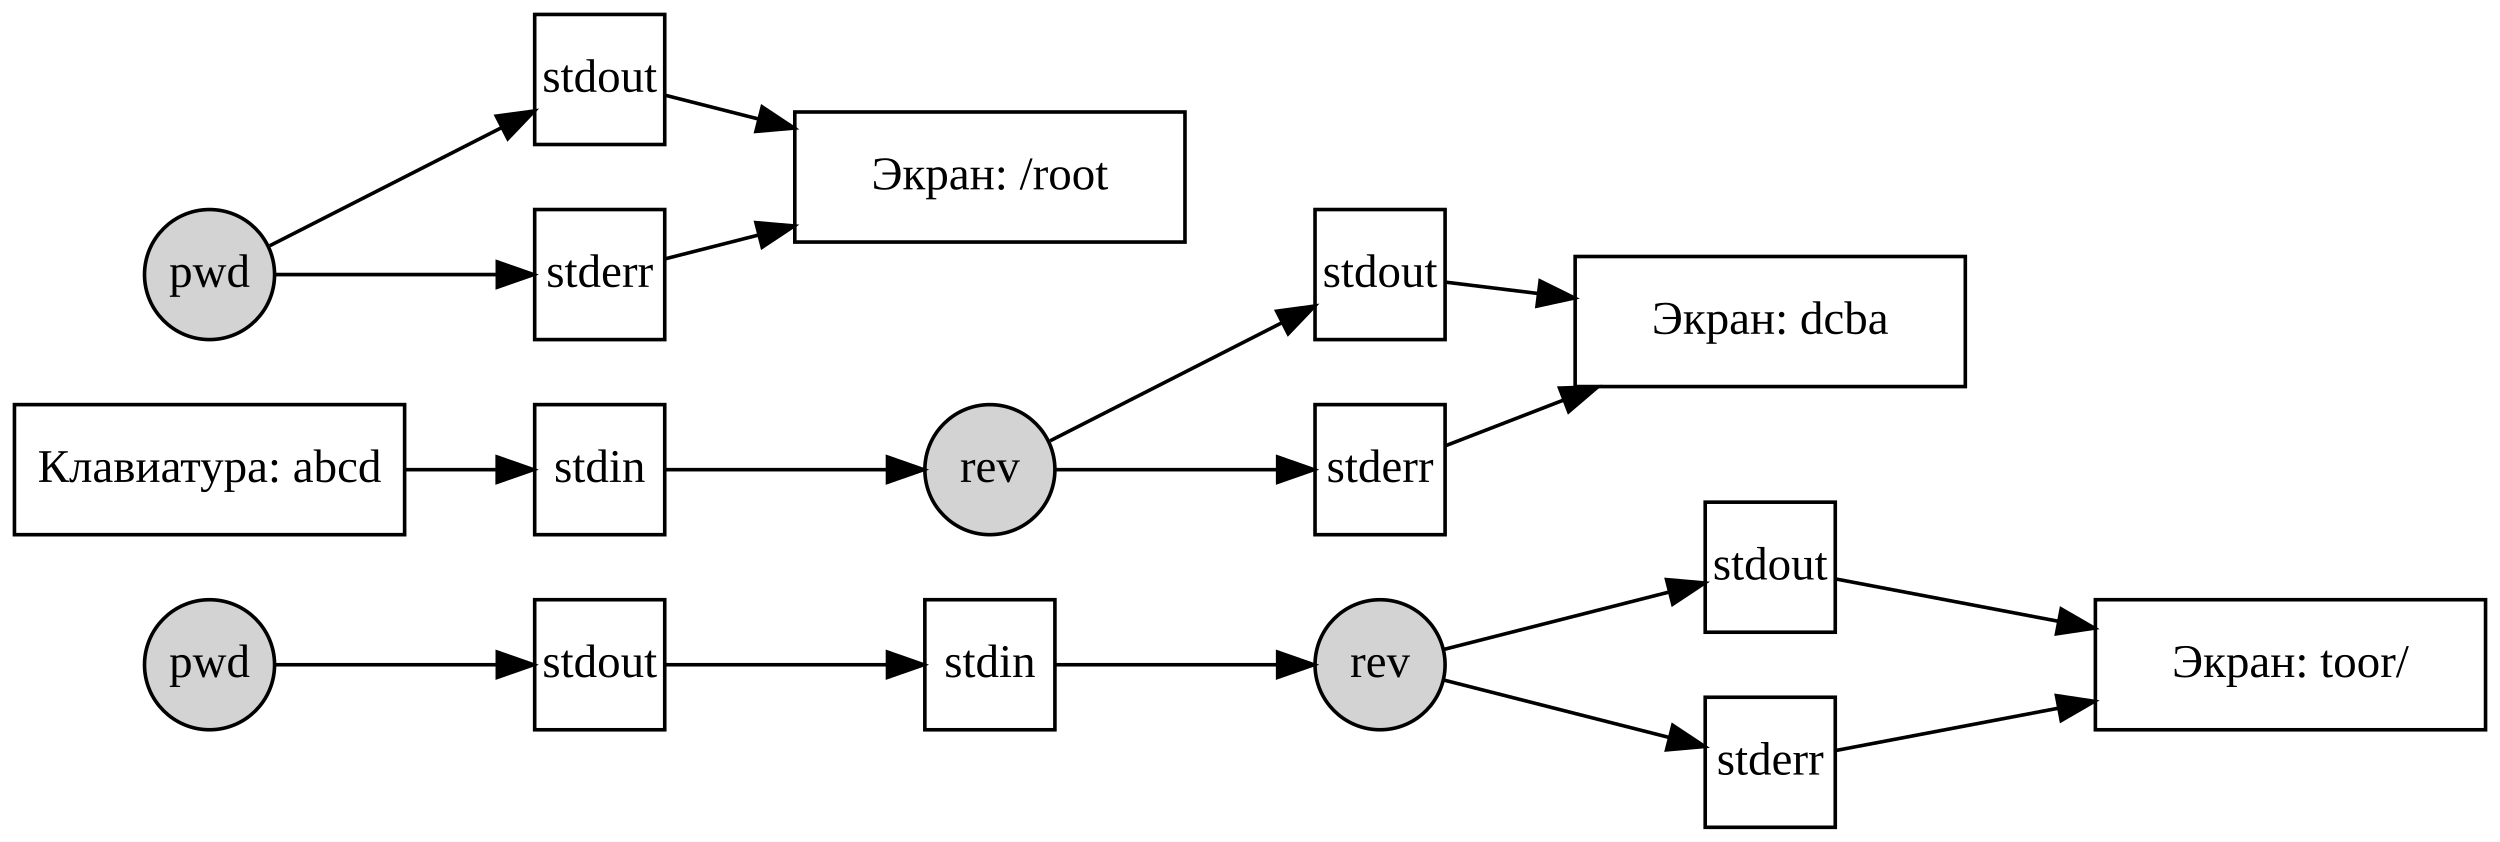
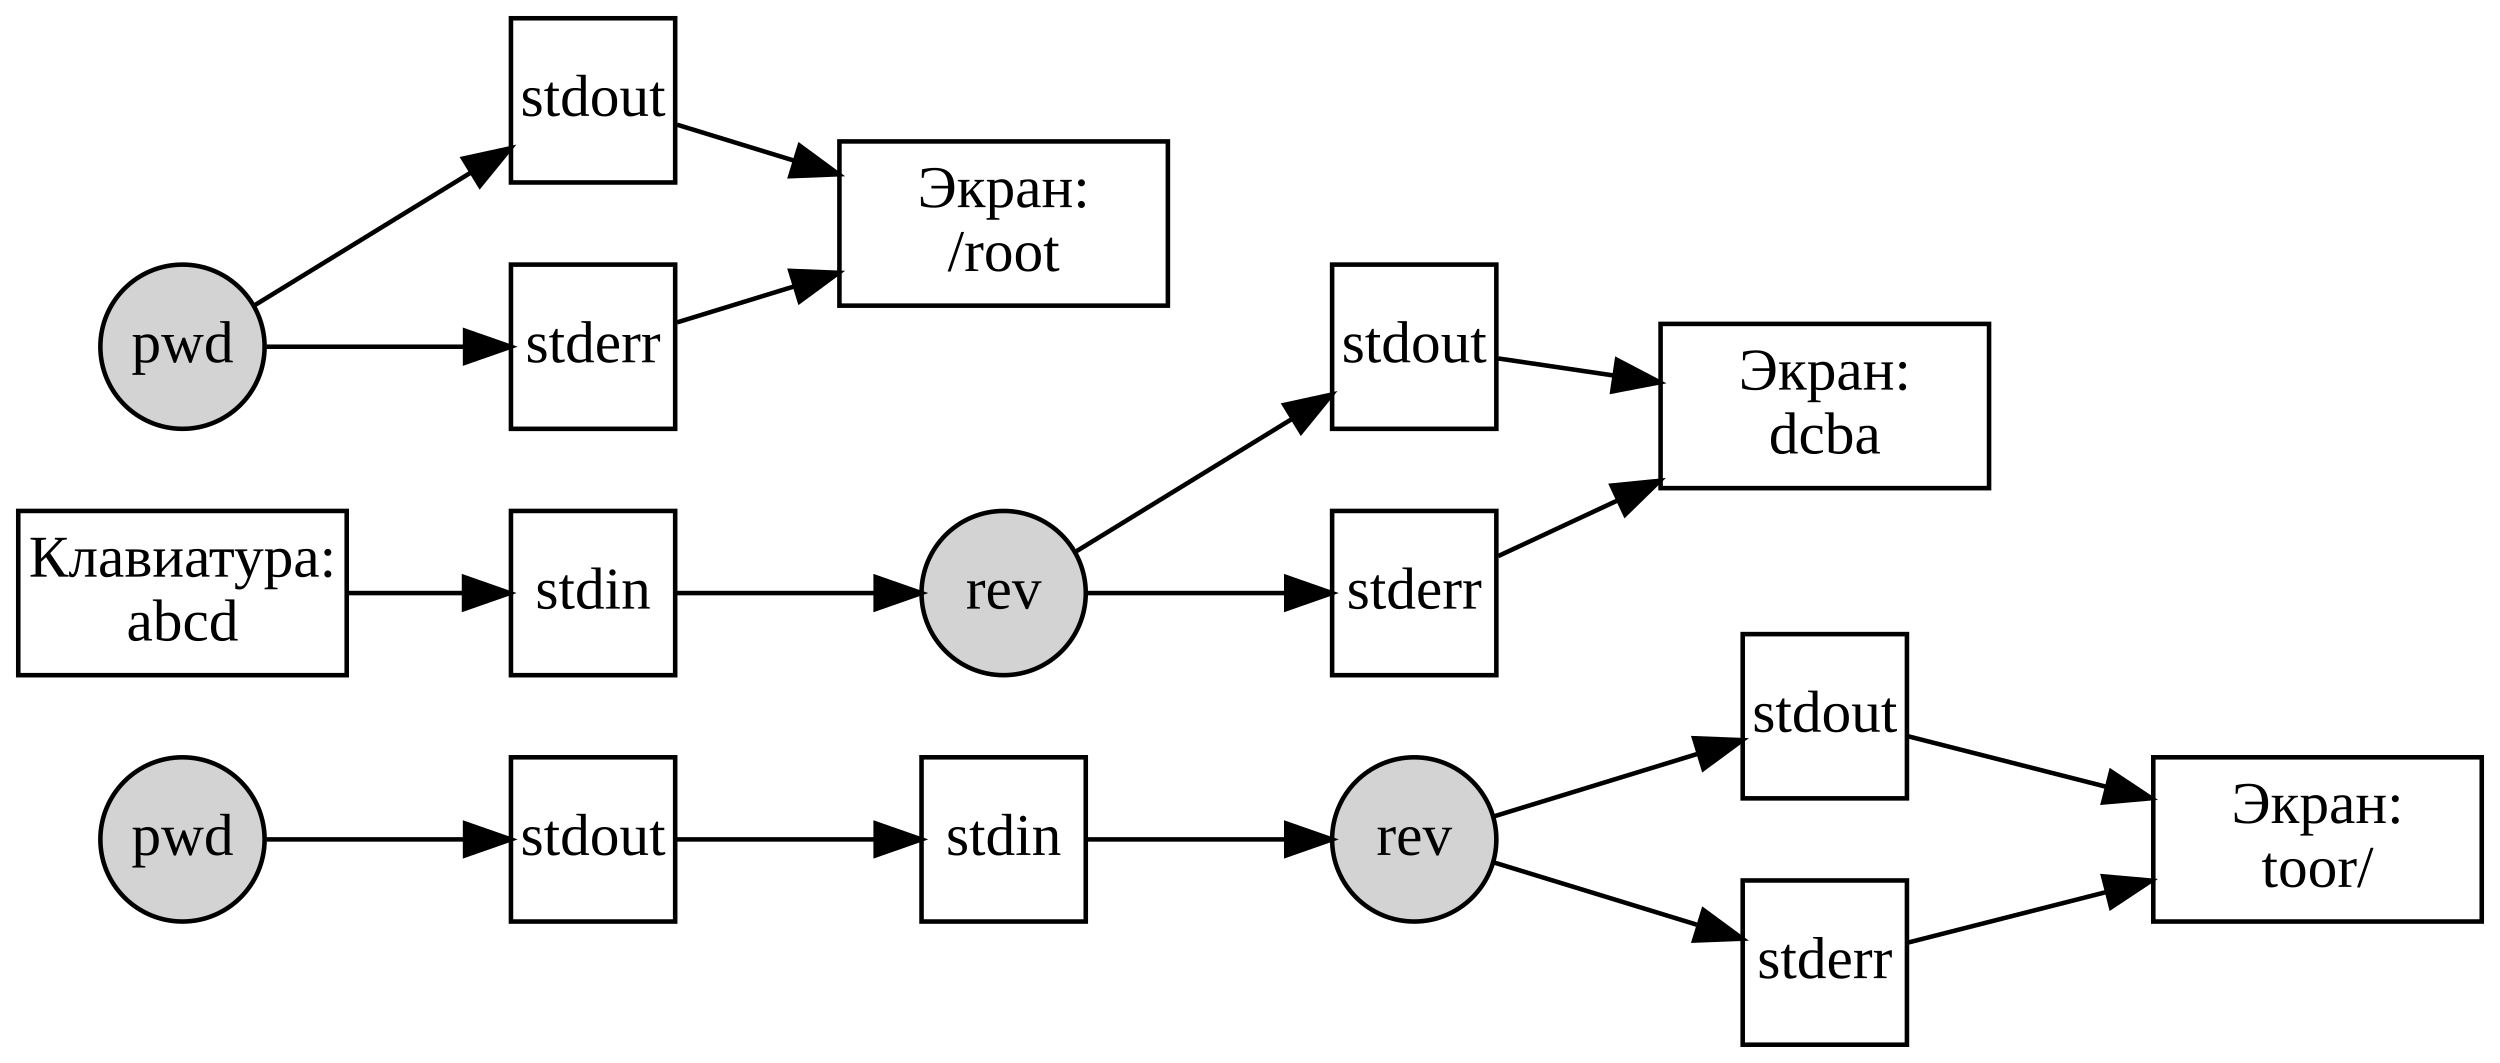
- <svg xmlns="http://www.w3.org/2000/svg" width="692pt" height="233pt" viewBox="0.00 0.00 692.00 233.00">
+ <svg xmlns="http://www.w3.org/2000/svg" width="548pt" height="233pt" viewBox="0.00 0.00 548.00 233.00">
  <g id="graph0" class="graph" transform="scale(1 1) rotate(0) translate(4 229)">
-     <polygon fill="white" stroke="transparent" points="-4,4 -4,-229 688,-229 688,4 -4,4" />
+     <polygon fill="white" stroke="transparent" points="-4,4 -4,-229 544,-229 544,4 -4,4" />
    <g id="node1" class="node">
-       <ellipse fill="lightgrey" stroke="black" cx="54" cy="-45" rx="18" ry="18" />
-       <text text-anchor="middle" x="54" y="-41.6" font-family="Times New Roman,serif" font-size="13.00">pwd</text>
+       <ellipse fill="lightgrey" stroke="black" cx="36" cy="-45" rx="18" ry="18" />
+       <text text-anchor="middle" x="36" y="-41.6" font-family="Times New Roman,serif" font-size="13.00">pwd</text>
    </g>
    <g id="node2" class="node">
-       <polygon fill="none" stroke="black" points="180,-63 144,-63 144,-27 180,-27 180,-63" />
-       <text text-anchor="middle" x="162" y="-41.6" font-family="Times New Roman,serif" font-size="13.00">stdout</text>
+       <polygon fill="none" stroke="black" points="144,-63 108,-63 108,-27 144,-27 144,-63" />
+       <text text-anchor="middle" x="126" y="-41.6" font-family="Times New Roman,serif" font-size="13.00">stdout</text>
    </g>
    <g id="edge1" class="edge">
-       <path fill="none" stroke="black" d="M72.03,-45C88.62,-45 114.12,-45 133.57,-45" />
-       <polygon fill="black" stroke="black" points="133.66,-48.5 143.66,-45 133.66,-41.5 133.66,-48.5" />
+       <path fill="none" stroke="black" d="M54.39,-45C66.76,-45 83.63,-45 97.78,-45" />
+       <polygon fill="black" stroke="black" points="97.95,-48.5 107.95,-45 97.95,-41.5 97.95,-48.5" />
    </g>
    <g id="node4" class="node">
-       <polygon fill="none" stroke="black" points="288,-63 252,-63 252,-27 288,-27 288,-63" />
-       <text text-anchor="middle" x="270" y="-41.6" font-family="Times New Roman,serif" font-size="13.00">stdin</text>
+       <polygon fill="none" stroke="black" points="234,-63 198,-63 198,-27 234,-27 234,-63" />
+       <text text-anchor="middle" x="216" y="-41.6" font-family="Times New Roman,serif" font-size="13.00">stdin</text>
    </g>
    <g id="edge2" class="edge">
-       <path fill="none" stroke="black" d="M180.03,-45C196.62,-45 222.12,-45 241.57,-45" />
-       <polygon fill="black" stroke="black" points="241.66,-48.5 251.66,-45 241.66,-41.5 241.66,-48.5" />
+       <path fill="none" stroke="black" d="M144.39,-45C156.76,-45 173.63,-45 187.78,-45" />
+       <polygon fill="black" stroke="black" points="187.95,-48.5 197.95,-45 187.95,-41.5 187.95,-48.5" />
    </g>
    <g id="node3" class="node">
-       <polygon fill="none" stroke="black" points="684,-63 576,-63 576,-27 684,-27 684,-63" />
-       <text text-anchor="middle" x="630" y="-41.6" font-family="Times New Roman,serif" font-size="13.00">Экран: toor/</text>
+       <polygon fill="none" stroke="black" points="540,-63 468,-63 468,-27 540,-27 540,-63" />
+       <text text-anchor="middle" x="504" y="-48.6" font-family="Times New Roman,serif" font-size="13.00">Экран:</text>
+       <text text-anchor="middle" x="504" y="-34.6" font-family="Times New Roman,serif" font-size="13.00"> toor/</text>
    </g>
    <g id="node7" class="node">
-       <ellipse fill="lightgrey" stroke="black" cx="378" cy="-45" rx="18" ry="18" />
-       <text text-anchor="middle" x="378" y="-41.6" font-family="Times New Roman,serif" font-size="13.00">rev</text>
+       <ellipse fill="lightgrey" stroke="black" cx="306" cy="-45" rx="18" ry="18" />
+       <text text-anchor="middle" x="306" y="-41.6" font-family="Times New Roman,serif" font-size="13.00">rev</text>
    </g>
    <g id="edge3" class="edge">
-       <path fill="none" stroke="black" d="M288.03,-45C304.62,-45 330.12,-45 349.57,-45" />
-       <polygon fill="black" stroke="black" points="349.66,-48.5 359.66,-45 349.66,-41.5 349.66,-48.5" />
+       <path fill="none" stroke="black" d="M234.39,-45C246.76,-45 263.63,-45 277.78,-45" />
+       <polygon fill="black" stroke="black" points="277.95,-48.5 287.95,-45 277.95,-41.5 277.95,-48.5" />
    </g>
    <g id="node5" class="node">
-       <polygon fill="none" stroke="black" points="504,-90 468,-90 468,-54 504,-54 504,-90" />
-       <text text-anchor="middle" x="486" y="-68.6" font-family="Times New Roman,serif" font-size="13.00">stdout</text>
+       <polygon fill="none" stroke="black" points="414,-90 378,-90 378,-54 414,-54 414,-90" />
+       <text text-anchor="middle" x="396" y="-68.6" font-family="Times New Roman,serif" font-size="13.00">stdout</text>
    </g>
    <g id="edge6" class="edge">
-       <path fill="none" stroke="black" d="M504.13,-68.74C519.55,-65.81 543.2,-61.31 565.78,-57.02" />
-       <polygon fill="black" stroke="black" points="566.54,-60.44 575.71,-55.13 565.23,-53.56 566.54,-60.44" />
+       <path fill="none" stroke="black" d="M414.03,-67.66C425.84,-64.65 442.16,-60.5 457.6,-56.56" />
+       <polygon fill="black" stroke="black" points="458.74,-59.89 467.57,-54.03 457.01,-53.1 458.74,-59.89" />
    </g>
    <g id="node6" class="node">
-       <polygon fill="none" stroke="black" points="504,-36 468,-36 468,0 504,0 504,-36" />
-       <text text-anchor="middle" x="486" y="-14.6" font-family="Times New Roman,serif" font-size="13.00">stderr</text>
+       <polygon fill="none" stroke="black" points="414,-36 378,-36 378,0 414,0 414,-36" />
+       <text text-anchor="middle" x="396" y="-14.6" font-family="Times New Roman,serif" font-size="13.00">stderr</text>
    </g>
    <g id="edge7" class="edge">
-       <path fill="none" stroke="black" d="M504.13,-21.26C519.55,-24.19 543.2,-28.69 565.78,-32.98" />
-       <polygon fill="black" stroke="black" points="565.23,-36.44 575.71,-34.87 566.54,-29.56 565.23,-36.44" />
+       <path fill="none" stroke="black" d="M414.03,-22.34C425.84,-25.35 442.16,-29.5 457.6,-33.44" />
+       <polygon fill="black" stroke="black" points="457.01,-36.9 467.57,-35.97 458.74,-30.11 457.01,-36.9" />
    </g>
    <g id="edge4" class="edge">
-       <path fill="none" stroke="black" d="M395.56,-49.22C412.25,-53.47 438.26,-60.1 457.94,-65.11" />
-       <polygon fill="black" stroke="black" points="457.3,-68.56 467.85,-67.63 459.02,-61.77 457.3,-68.56" />
+       <path fill="none" stroke="black" d="M323.55,-50.08C336.05,-53.91 353.47,-59.26 367.98,-63.71" />
+       <polygon fill="black" stroke="black" points="367.34,-67.17 377.92,-66.76 369.39,-60.48 367.34,-67.17" />
    </g>
    <g id="edge5" class="edge">
-       <path fill="none" stroke="black" d="M395.56,-40.78C412.25,-36.53 438.26,-29.9 457.94,-24.89" />
-       <polygon fill="black" stroke="black" points="459.02,-28.23 467.85,-22.37 457.3,-21.44 459.02,-28.23" />
+       <path fill="none" stroke="black" d="M323.55,-39.92C336.05,-36.09 353.47,-30.74 367.98,-26.29" />
+       <polygon fill="black" stroke="black" points="369.39,-29.52 377.92,-23.24 367.34,-22.83 369.39,-29.52" />
    </g>
    <g id="node8" class="node">
-       <polygon fill="none" stroke="black" points="108,-117 0,-117 0,-81 108,-81 108,-117" />
-       <text text-anchor="middle" x="54" y="-95.6" font-family="Times New Roman,serif" font-size="13.00">Клавиатура: abcd</text>
+       <polygon fill="none" stroke="black" points="72,-117 0,-117 0,-81 72,-81 72,-117" />
+       <text text-anchor="middle" x="36" y="-102.6" font-family="Times New Roman,serif" font-size="13.00">Клавиатура:</text>
+       <text text-anchor="middle" x="36" y="-88.6" font-family="Times New Roman,serif" font-size="13.00"> abcd</text>
    </g>
    <g id="node10" class="node">
-       <polygon fill="none" stroke="black" points="180,-117 144,-117 144,-81 180,-81 180,-117" />
-       <text text-anchor="middle" x="162" y="-95.6" font-family="Times New Roman,serif" font-size="13.00">stdin</text>
+       <polygon fill="none" stroke="black" points="144,-117 108,-117 108,-81 144,-81 144,-117" />
+       <text text-anchor="middle" x="126" y="-95.6" font-family="Times New Roman,serif" font-size="13.00">stdin</text>
    </g>
    <g id="edge8" class="edge">
-       <path fill="none" stroke="black" d="M108.31,-99C117,-99 125.68,-99 133.41,-99" />
-       <polygon fill="black" stroke="black" points="133.62,-102.5 143.62,-99 133.62,-95.5 133.62,-102.5" />
+       <path fill="none" stroke="black" d="M72.03,-99C80.56,-99 89.57,-99 97.68,-99" />
+       <polygon fill="black" stroke="black" points="97.72,-102.5 107.72,-99 97.72,-95.5 97.72,-102.5" />
    </g>
    <g id="node9" class="node">
-       <polygon fill="none" stroke="black" points="540,-158 432,-158 432,-122 540,-122 540,-158" />
-       <text text-anchor="middle" x="486" y="-136.6" font-family="Times New Roman,serif" font-size="13.00">Экран: dcba</text>
+       <polygon fill="none" stroke="black" points="432,-158 360,-158 360,-122 432,-122 432,-158" />
+       <text text-anchor="middle" x="396" y="-143.6" font-family="Times New Roman,serif" font-size="13.00">Экран:</text>
+       <text text-anchor="middle" x="396" y="-129.6" font-family="Times New Roman,serif" font-size="13.00"> dcba</text>
    </g>
    <g id="node13" class="node">
-       <ellipse fill="lightgrey" stroke="black" cx="270" cy="-99" rx="18" ry="18" />
-       <text text-anchor="middle" x="270" y="-95.6" font-family="Times New Roman,serif" font-size="13.00">rev</text>
+       <ellipse fill="lightgrey" stroke="black" cx="216" cy="-99" rx="18" ry="18" />
+       <text text-anchor="middle" x="216" y="-95.6" font-family="Times New Roman,serif" font-size="13.00">rev</text>
    </g>
    <g id="edge9" class="edge">
-       <path fill="none" stroke="black" d="M180.03,-99C196.62,-99 222.12,-99 241.57,-99" />
-       <polygon fill="black" stroke="black" points="241.66,-102.5 251.66,-99 241.66,-95.5 241.66,-102.5" />
+       <path fill="none" stroke="black" d="M144.39,-99C156.76,-99 173.63,-99 187.78,-99" />
+       <polygon fill="black" stroke="black" points="187.95,-102.5 197.95,-99 187.95,-95.5 187.95,-102.5" />
    </g>
    <g id="node11" class="node">
-       <polygon fill="none" stroke="black" points="396,-171 360,-171 360,-135 396,-135 396,-171" />
-       <text text-anchor="middle" x="378" y="-149.6" font-family="Times New Roman,serif" font-size="13.00">stdout</text>
+       <polygon fill="none" stroke="black" points="324,-171 288,-171 288,-135 324,-135 324,-171" />
+       <text text-anchor="middle" x="306" y="-149.6" font-family="Times New Roman,serif" font-size="13.00">stdout</text>
    </g>
    <g id="edge12" class="edge">
-       <path fill="none" stroke="black" d="M396.03,-150.91C403.33,-150.02 412.35,-148.91 421.82,-147.75" />
-       <polygon fill="black" stroke="black" points="422.3,-151.22 431.8,-146.52 421.44,-144.27 422.3,-151.22" />
+       <path fill="none" stroke="black" d="M324.39,-150.43C331.74,-149.35 340.68,-148.03 349.69,-146.69" />
+       <polygon fill="black" stroke="black" points="350.43,-150.12 359.81,-145.2 349.41,-143.2 350.43,-150.12" />
    </g>
    <g id="node12" class="node">
-       <polygon fill="none" stroke="black" points="396,-117 360,-117 360,-81 396,-81 396,-117" />
-       <text text-anchor="middle" x="378" y="-95.6" font-family="Times New Roman,serif" font-size="13.00">stderr</text>
+       <polygon fill="none" stroke="black" points="324,-117 288,-117 288,-81 324,-81 324,-117" />
+       <text text-anchor="middle" x="306" y="-95.6" font-family="Times New Roman,serif" font-size="13.00">stderr</text>
    </g>
    <g id="edge13" class="edge">
-       <path fill="none" stroke="black" d="M396.03,-105.59C405.08,-109.09 416.78,-113.61 428.71,-118.23" />
-       <polygon fill="black" stroke="black" points="427.68,-121.58 438.27,-121.93 430.21,-115.05 427.68,-121.58" />
+       <path fill="none" stroke="black" d="M324.39,-107.1C331.97,-110.64 341.25,-114.96 350.56,-119.3" />
+       <polygon fill="black" stroke="black" points="349.27,-122.56 359.81,-123.61 352.23,-116.21 349.27,-122.56" />
    </g>
    <g id="edge10" class="edge">
-       <path fill="none" stroke="black" d="M286.64,-106.97C303.54,-115.58 330.76,-129.45 350.91,-139.71" />
-       <polygon fill="black" stroke="black" points="349.39,-142.86 359.89,-144.28 352.57,-136.62 349.39,-142.86" />
+       <path fill="none" stroke="black" d="M231.93,-108.16C244.88,-116.11 263.92,-127.79 279.32,-137.24" />
+       <polygon fill="black" stroke="black" points="277.53,-140.25 287.89,-142.5 281.19,-134.28 277.53,-140.25" />
    </g>
    <g id="edge11" class="edge">
-       <path fill="none" stroke="black" d="M288.03,-99C304.62,-99 330.12,-99 349.57,-99" />
-       <polygon fill="black" stroke="black" points="349.66,-102.5 359.66,-99 349.66,-95.5 349.66,-102.5" />
+       <path fill="none" stroke="black" d="M234.39,-99C246.76,-99 263.63,-99 277.78,-99" />
+       <polygon fill="black" stroke="black" points="277.95,-102.5 287.95,-99 277.95,-95.5 277.95,-102.5" />
    </g>
    <g id="node14" class="node">
-       <polygon fill="none" stroke="black" points="324,-198 216,-198 216,-162 324,-162 324,-198" />
-       <text text-anchor="middle" x="270" y="-176.6" font-family="Times New Roman,serif" font-size="13.00">Экран: /root</text>
+       <polygon fill="none" stroke="black" points="252,-198 180,-198 180,-162 252,-162 252,-198" />
+       <text text-anchor="middle" x="216" y="-183.6" font-family="Times New Roman,serif" font-size="13.00">Экран:</text>
+       <text text-anchor="middle" x="216" y="-169.6" font-family="Times New Roman,serif" font-size="13.00"> /root</text>
    </g>
    <g id="node15" class="node">
-       <polygon fill="none" stroke="black" points="180,-225 144,-225 144,-189 180,-189 180,-225" />
-       <text text-anchor="middle" x="162" y="-203.6" font-family="Times New Roman,serif" font-size="13.00">stdout</text>
+       <polygon fill="none" stroke="black" points="144,-225 108,-225 108,-189 144,-189 144,-225" />
+       <text text-anchor="middle" x="126" y="-203.6" font-family="Times New Roman,serif" font-size="13.00">stdout</text>
    </g>
    <g id="edge16" class="edge">
-       <path fill="none" stroke="black" d="M180.03,-202.66C187.33,-200.8 196.35,-198.51 205.82,-196.09" />
-       <polygon fill="black" stroke="black" points="206.97,-199.41 215.8,-193.55 205.24,-192.63 206.97,-199.41" />
+       <path fill="none" stroke="black" d="M144.39,-201.67C151.82,-199.39 160.87,-196.61 169.98,-193.81" />
+       <polygon fill="black" stroke="black" points="171.28,-197.07 179.81,-190.8 169.23,-190.38 171.28,-197.07" />
    </g>
    <g id="node16" class="node">
-       <polygon fill="none" stroke="black" points="180,-171 144,-171 144,-135 180,-135 180,-171" />
-       <text text-anchor="middle" x="162" y="-149.6" font-family="Times New Roman,serif" font-size="13.00">stderr</text>
+       <polygon fill="none" stroke="black" points="144,-171 108,-171 108,-135 144,-135 144,-171" />
+       <text text-anchor="middle" x="126" y="-149.6" font-family="Times New Roman,serif" font-size="13.00">stderr</text>
    </g>
    <g id="edge17" class="edge">
-       <path fill="none" stroke="black" d="M180.03,-157.34C187.33,-159.2 196.35,-161.49 205.82,-163.91" />
-       <polygon fill="black" stroke="black" points="205.24,-167.37 215.8,-166.45 206.97,-160.59 205.24,-167.37" />
+       <path fill="none" stroke="black" d="M144.39,-158.33C151.82,-160.61 160.87,-163.39 169.98,-166.19" />
+       <polygon fill="black" stroke="black" points="169.23,-169.62 179.81,-169.2 171.28,-162.93 169.23,-169.62" />
    </g>
    <g id="node17" class="node">
-       <ellipse fill="lightgrey" stroke="black" cx="54" cy="-153" rx="18" ry="18" />
-       <text text-anchor="middle" x="54" y="-149.6" font-family="Times New Roman,serif" font-size="13.00">pwd</text>
+       <ellipse fill="lightgrey" stroke="black" cx="36" cy="-153" rx="18" ry="18" />
+       <text text-anchor="middle" x="36" y="-149.6" font-family="Times New Roman,serif" font-size="13.00">pwd</text>
    </g>
    <g id="edge14" class="edge">
-       <path fill="none" stroke="black" d="M70.64,-160.97C87.54,-169.58 114.76,-183.45 134.91,-193.71" />
-       <polygon fill="black" stroke="black" points="133.39,-196.86 143.89,-198.28 136.57,-190.62 133.39,-196.86" />
+       <path fill="none" stroke="black" d="M51.93,-162.16C64.88,-170.11 83.92,-181.79 99.32,-191.24" />
+       <polygon fill="black" stroke="black" points="97.53,-194.25 107.89,-196.5 101.19,-188.28 97.53,-194.25" />
    </g>
    <g id="edge15" class="edge">
-       <path fill="none" stroke="black" d="M72.03,-153C88.62,-153 114.12,-153 133.57,-153" />
-       <polygon fill="black" stroke="black" points="133.66,-156.5 143.66,-153 133.66,-149.5 133.66,-156.5" />
+       <path fill="none" stroke="black" d="M54.39,-153C66.76,-153 83.63,-153 97.78,-153" />
+       <polygon fill="black" stroke="black" points="97.95,-156.5 107.95,-153 97.95,-149.5 97.95,-156.5" />
    </g>
  </g>
</svg>
